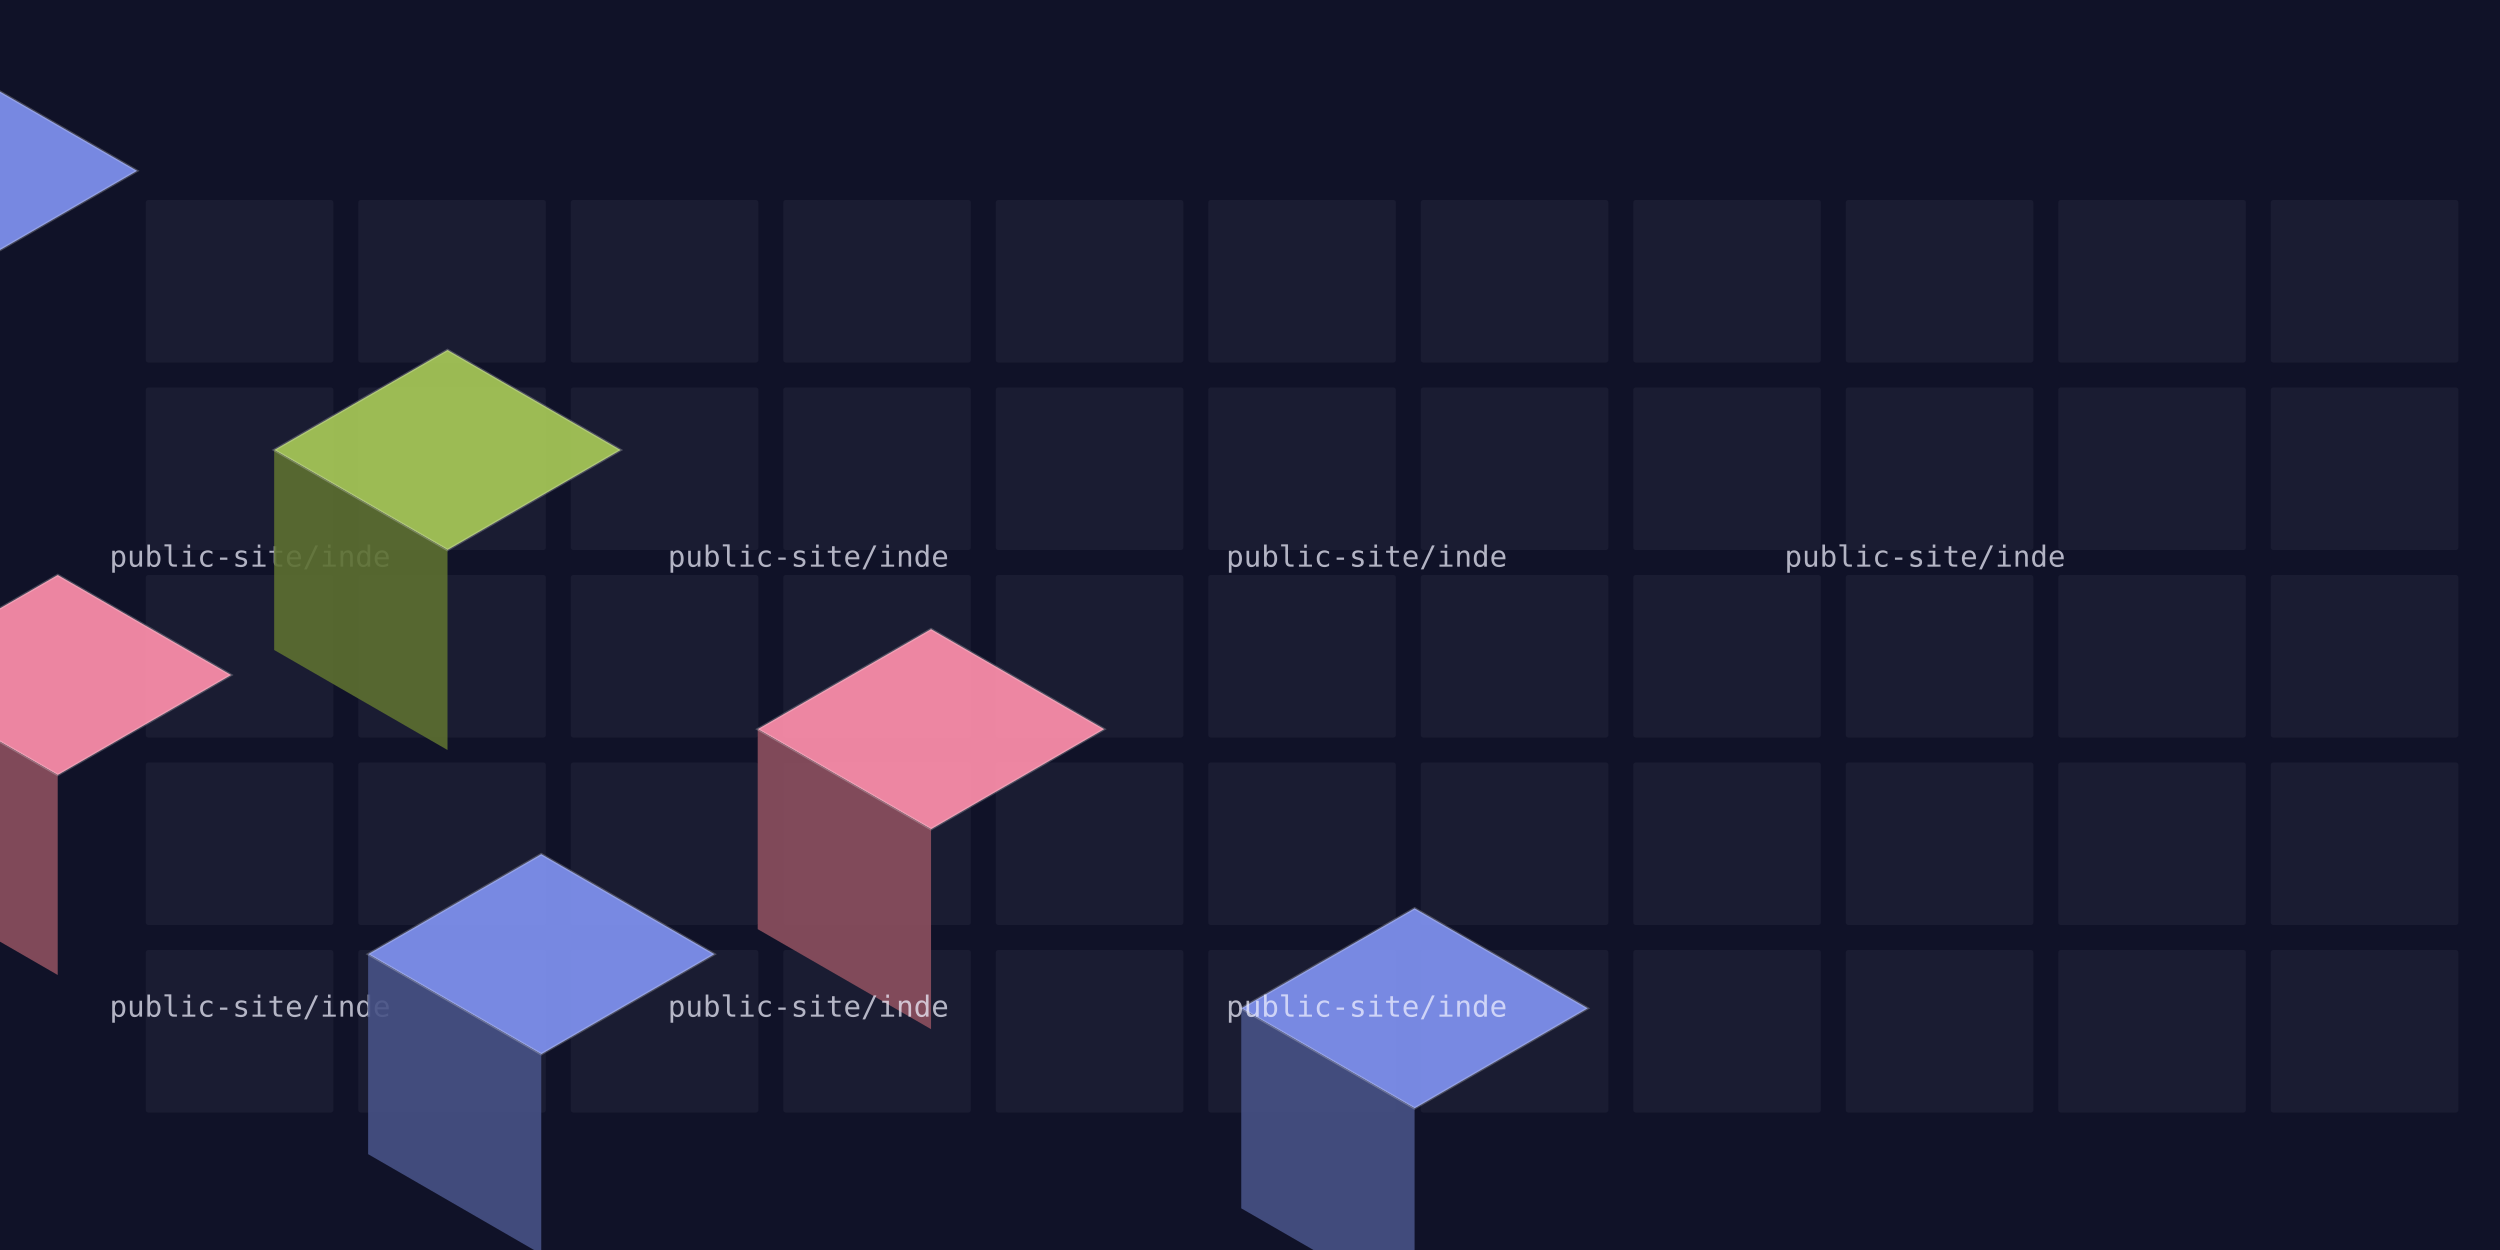
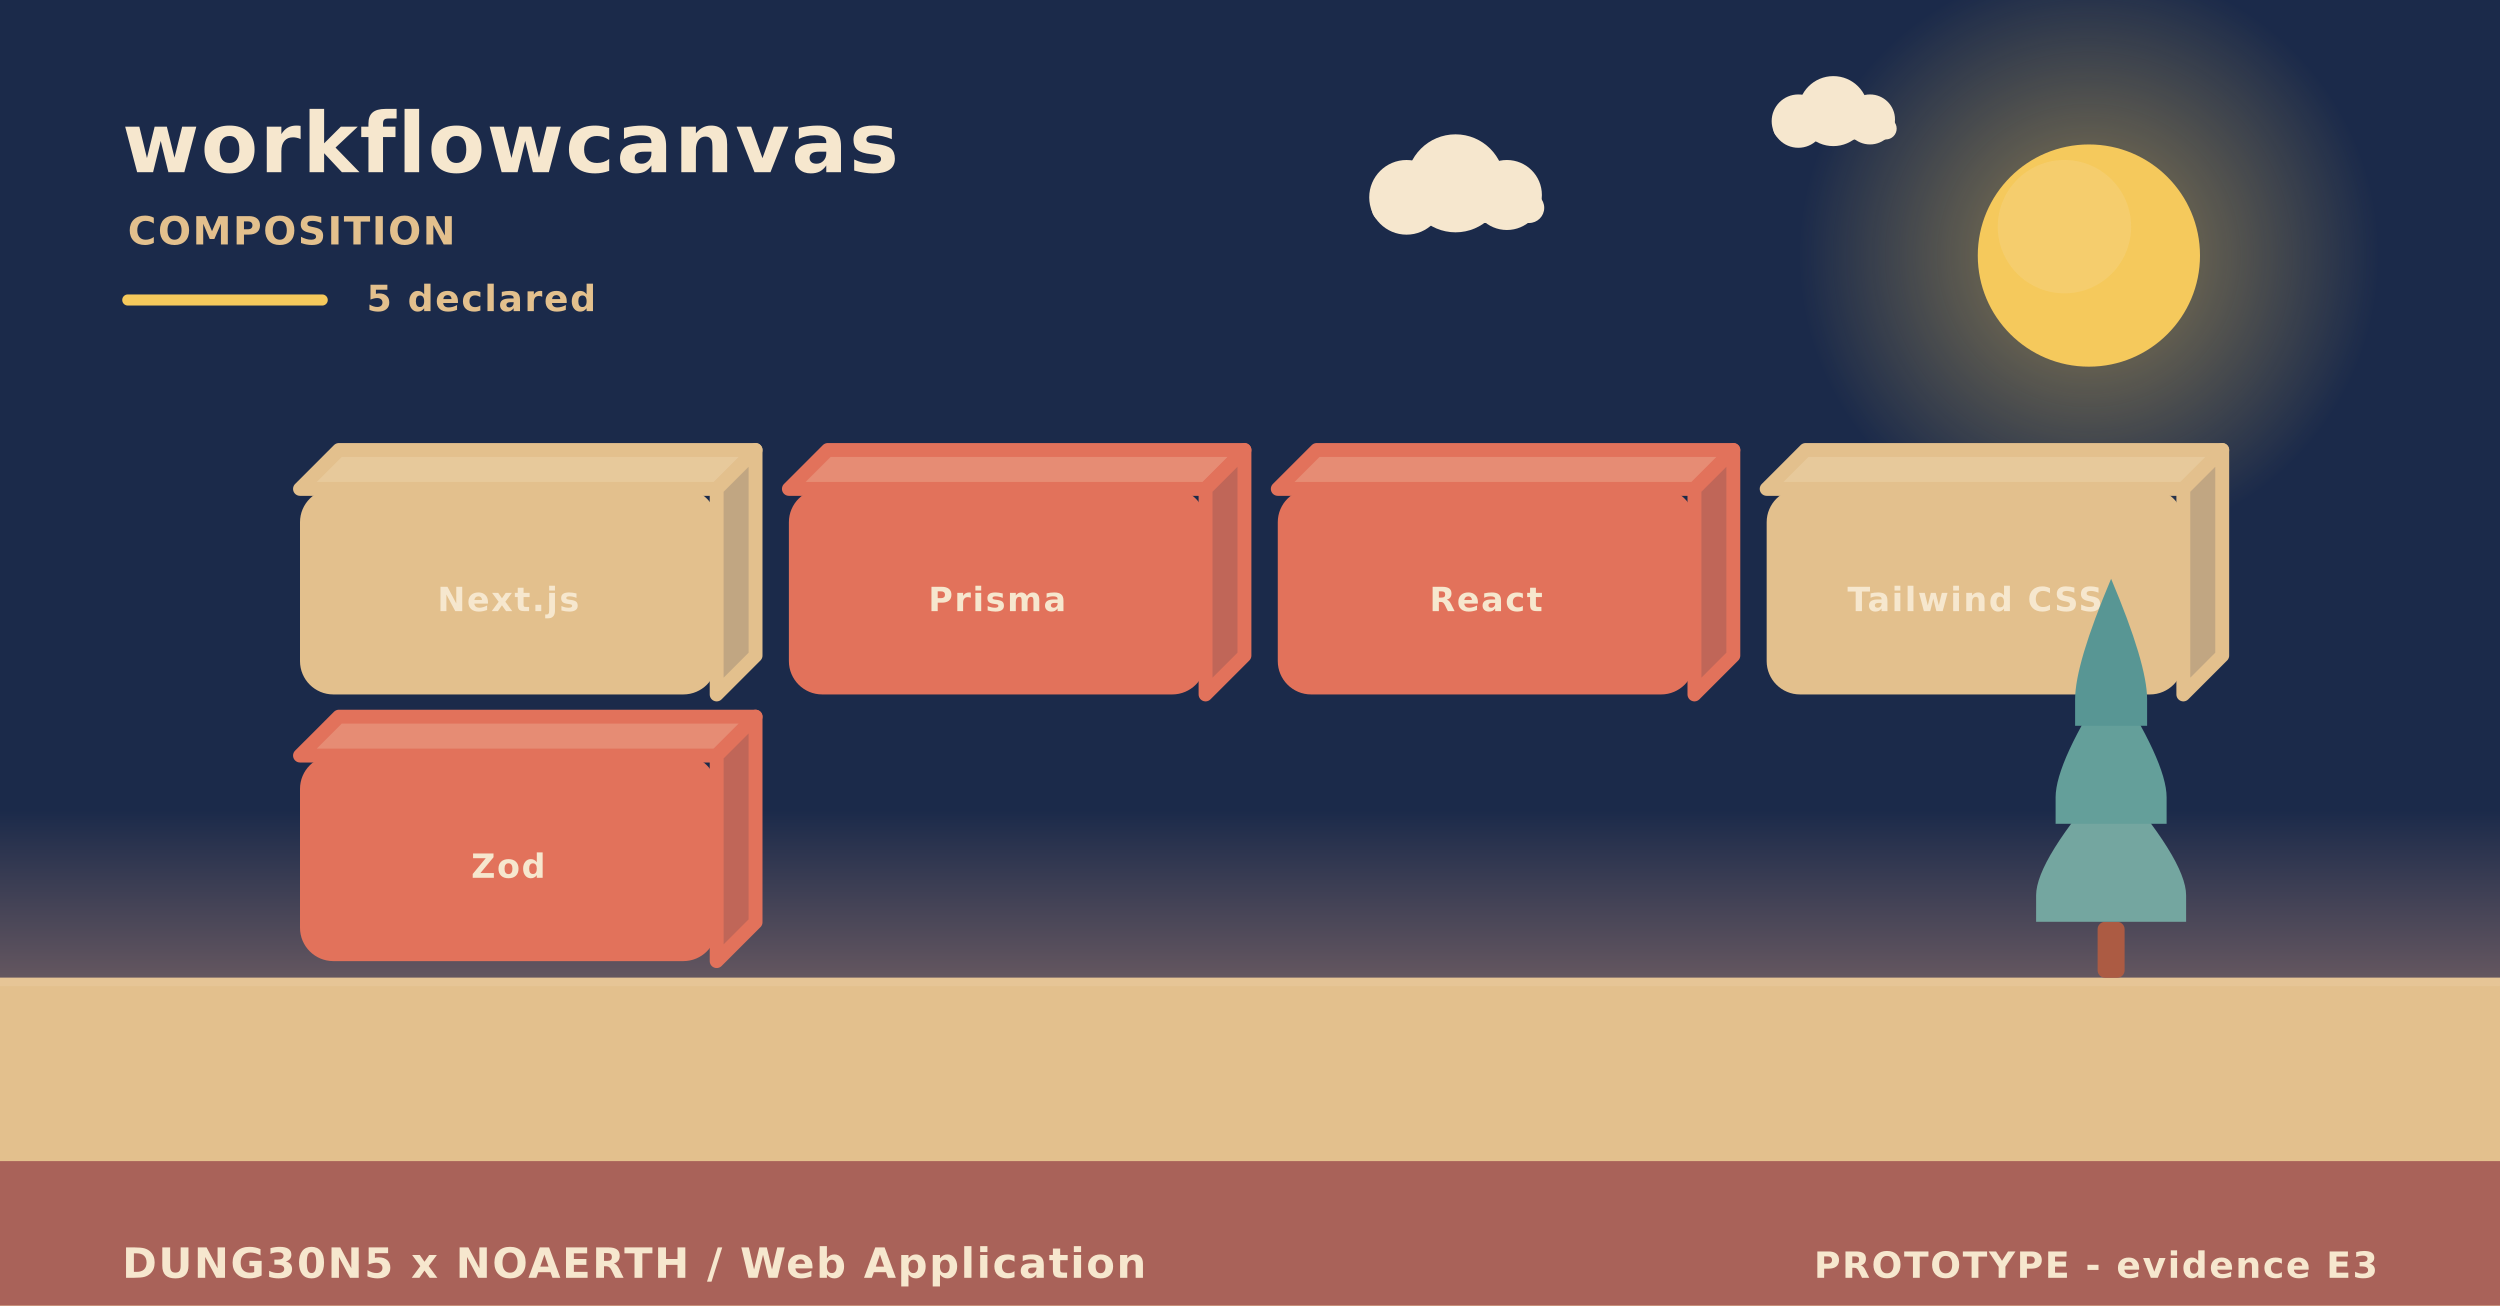
- <svg xmlns="http://www.w3.org/2000/svg" viewBox="0 0 1200 600" width="1200" height="600" role="img" aria-label="workflowcanvas component map">
-   <rect width="1200" height="600" fill="#101228" />
-   <defs>
-     <linearGradient id="gc" x1="0" y1="0" x2="1" y2="1">
-       <stop offset="0%" stop-color="#8093f1" />
-       <stop offset="100%" stop-color="#a7c957" />
-     </linearGradient>
-   </defs>
-   <rect x="70.00" y="96.00" width="90.00" height="78.00" rx="1.20" fill="#f2f2ff" opacity="0.05" />
-   <rect x="172.00" y="96.00" width="90.00" height="78.00" rx="1.20" fill="#f2f2ff" opacity="0.05" />
-   <rect x="274.00" y="96.00" width="90.00" height="78.00" rx="1.20" fill="#f2f2ff" opacity="0.05" />
-   <rect x="376.00" y="96.00" width="90.00" height="78.00" rx="1.20" fill="#f2f2ff" opacity="0.05" />
-   <rect x="478.00" y="96.00" width="90.00" height="78.00" rx="1.20" fill="#f2f2ff" opacity="0.05" />
-   <rect x="580.00" y="96.00" width="90.00" height="78.00" rx="1.20" fill="#f2f2ff" opacity="0.05" />
-   <rect x="682.00" y="96.00" width="90.00" height="78.00" rx="1.20" fill="#f2f2ff" opacity="0.05" />
-   <rect x="784.00" y="96.00" width="90.00" height="78.00" rx="1.20" fill="#f2f2ff" opacity="0.05" />
-   <rect x="886.00" y="96.00" width="90.00" height="78.00" rx="1.20" fill="#f2f2ff" opacity="0.05" />
-   <rect x="988.00" y="96.00" width="90.00" height="78.00" rx="1.20" fill="#f2f2ff" opacity="0.05" />
-   <rect x="1090.00" y="96.00" width="90.00" height="78.00" rx="1.20" fill="#f2f2ff" opacity="0.05" />
-   <rect x="70.00" y="186.00" width="90.00" height="78.00" rx="1.20" fill="#f2f2ff" opacity="0.05" />
-   <rect x="172.00" y="186.00" width="90.00" height="78.00" rx="1.20" fill="#f2f2ff" opacity="0.05" />
-   <rect x="274.00" y="186.00" width="90.00" height="78.00" rx="1.20" fill="#f2f2ff" opacity="0.05" />
-   <rect x="376.00" y="186.00" width="90.00" height="78.00" rx="1.20" fill="#f2f2ff" opacity="0.05" />
-   <rect x="478.00" y="186.00" width="90.00" height="78.00" rx="1.20" fill="#f2f2ff" opacity="0.05" />
-   <rect x="580.00" y="186.00" width="90.00" height="78.00" rx="1.20" fill="#f2f2ff" opacity="0.05" />
-   <rect x="682.00" y="186.00" width="90.00" height="78.00" rx="1.20" fill="#f2f2ff" opacity="0.05" />
-   <rect x="784.00" y="186.00" width="90.00" height="78.00" rx="1.20" fill="#f2f2ff" opacity="0.05" />
-   <rect x="886.00" y="186.00" width="90.00" height="78.00" rx="1.20" fill="#f2f2ff" opacity="0.05" />
-   <rect x="988.00" y="186.00" width="90.00" height="78.00" rx="1.20" fill="#f2f2ff" opacity="0.05" />
-   <rect x="1090.00" y="186.00" width="90.00" height="78.00" rx="1.20" fill="#f2f2ff" opacity="0.05" />
-   <rect x="70.00" y="276.00" width="90.00" height="78.00" rx="1.20" fill="#f2f2ff" opacity="0.05" />
-   <rect x="172.00" y="276.00" width="90.00" height="78.00" rx="1.20" fill="#f2f2ff" opacity="0.05" />
-   <rect x="274.00" y="276.00" width="90.00" height="78.00" rx="1.20" fill="#f2f2ff" opacity="0.05" />
-   <rect x="376.00" y="276.00" width="90.00" height="78.00" rx="1.20" fill="#f2f2ff" opacity="0.05" />
-   <rect x="478.00" y="276.00" width="90.00" height="78.00" rx="1.20" fill="#f2f2ff" opacity="0.05" />
-   <rect x="580.00" y="276.00" width="90.00" height="78.00" rx="1.20" fill="#f2f2ff" opacity="0.05" />
-   <rect x="682.00" y="276.00" width="90.00" height="78.00" rx="1.20" fill="#f2f2ff" opacity="0.05" />
-   <rect x="784.00" y="276.00" width="90.00" height="78.00" rx="1.20" fill="#f2f2ff" opacity="0.05" />
-   <rect x="886.00" y="276.00" width="90.00" height="78.00" rx="1.20" fill="#f2f2ff" opacity="0.05" />
-   <rect x="988.00" y="276.00" width="90.00" height="78.00" rx="1.20" fill="#f2f2ff" opacity="0.05" />
-   <rect x="1090.00" y="276.00" width="90.00" height="78.00" rx="1.20" fill="#f2f2ff" opacity="0.05" />
-   <rect x="70.00" y="366.00" width="90.00" height="78.00" rx="1.20" fill="#f2f2ff" opacity="0.05" />
-   <rect x="172.00" y="366.00" width="90.00" height="78.00" rx="1.20" fill="#f2f2ff" opacity="0.05" />
-   <rect x="274.00" y="366.00" width="90.00" height="78.00" rx="1.20" fill="#f2f2ff" opacity="0.05" />
-   <rect x="376.00" y="366.00" width="90.00" height="78.00" rx="1.20" fill="#f2f2ff" opacity="0.05" />
-   <rect x="478.00" y="366.00" width="90.00" height="78.00" rx="1.20" fill="#f2f2ff" opacity="0.05" />
-   <rect x="580.00" y="366.00" width="90.00" height="78.00" rx="1.20" fill="#f2f2ff" opacity="0.05" />
-   <rect x="682.00" y="366.00" width="90.00" height="78.00" rx="1.20" fill="#f2f2ff" opacity="0.05" />
-   <rect x="784.00" y="366.00" width="90.00" height="78.00" rx="1.20" fill="#f2f2ff" opacity="0.05" />
-   <rect x="886.00" y="366.00" width="90.00" height="78.00" rx="1.20" fill="#f2f2ff" opacity="0.05" />
-   <rect x="988.00" y="366.00" width="90.00" height="78.00" rx="1.20" fill="#f2f2ff" opacity="0.05" />
-   <rect x="1090.00" y="366.00" width="90.00" height="78.00" rx="1.20" fill="#f2f2ff" opacity="0.05" />
-   <rect x="70.00" y="456.00" width="90.00" height="78.00" rx="1.20" fill="#f2f2ff" opacity="0.05" />
-   <rect x="172.00" y="456.00" width="90.00" height="78.00" rx="1.20" fill="#f2f2ff" opacity="0.05" />
-   <rect x="274.00" y="456.00" width="90.00" height="78.00" rx="1.20" fill="#f2f2ff" opacity="0.05" />
-   <rect x="376.00" y="456.00" width="90.00" height="78.00" rx="1.20" fill="#f2f2ff" opacity="0.05" />
-   <rect x="478.00" y="456.00" width="90.00" height="78.00" rx="1.20" fill="#f2f2ff" opacity="0.05" />
-   <rect x="580.00" y="456.00" width="90.00" height="78.00" rx="1.20" fill="#f2f2ff" opacity="0.05" />
-   <rect x="682.00" y="456.00" width="90.00" height="78.00" rx="1.20" fill="#f2f2ff" opacity="0.05" />
-   <rect x="784.00" y="456.00" width="90.00" height="78.00" rx="1.20" fill="#f2f2ff" opacity="0.05" />
-   <rect x="886.00" y="456.00" width="90.00" height="78.00" rx="1.20" fill="#f2f2ff" opacity="0.05" />
-   <rect x="988.00" y="456.00" width="90.00" height="78.00" rx="1.20" fill="#f2f2ff" opacity="0.05" />
-   <rect x="1090.00" y="456.00" width="90.00" height="78.00" rx="1.20" fill="#f2f2ff" opacity="0.05" />
-   <g transform="rotate(0 120 140)">
-     <polygon points="-17.3,34.0 65.8,82.0 -17.3,130.0 -100.5,82.0" fill="#8093f1" opacity="0.92" />
-     <polygon points="-100.5,82.0 -17.3,130.0 -17.3,226.0 -100.5,178.0" fill="#465185" opacity="0.9" />
-     <polygon points="-17.3,34.0 65.8,82.0 -17.3,130.0 -100.5,82.0" fill="none" stroke="rgba(255,255,255,0.220)" stroke-width="1.2" />
-     <animateTransform attributeName="transform" type="rotate" values="-32.0 0.00 0.00 0.0 0.00 0.00" dur="6.95s" begin="0.0s" repeatCount="indefinite" />
+ <svg xmlns="http://www.w3.org/2000/svg" width="900" height="470" viewBox="0 0 900 470" role="img" aria-label="workflowcanvas - how it is composed">
+   <linearGradient id="skyc" x1="0" y1="0" x2="0" y2="1">
+     <stop offset="0" stop-color="#1b2a4a" />
+     <stop offset="0.62" stop-color="#1b2a4a" />
+     <stop offset="1" stop-color="#f3ad8a" />
+   </linearGradient>
+   <rect width="900" height="470" fill="url(#skyc)" />
+   <radialGradient id="sunc">
+     <stop offset="0.35" stop-color="#f5c95c" stop-opacity="0.34" />
+     <stop offset="1" stop-color="#f5c95c" stop-opacity="0" />
+   </radialGradient>
+   <circle cx="752" cy="92" r="104" fill="url(#sunc)" />
+   <circle cx="752" cy="92" r="40" fill="#f5c95c" />
+   <circle cx="743.2" cy="81.6" r="24" fill="#f5d27e" opacity="0.5" />
+   <g>
+     <circle cx="524" cy="66" r="17.64" fill="#f6e7ce" />
+     <circle cx="506.36" cy="71.04" r="13.44" fill="#f6e7ce" />
+     <circle cx="542.48" cy="70.2" r="12.6" fill="#f6e7ce" />
+     <rect x="493.76" y="69.36" width="62.16" height="10.92" rx="5.46" fill="#f6e7ce" />
+     <animateTransform attributeName="transform" type="translate" values="0 0;24 0;0 0" dur="36s" begin="0s" repeatCount="indefinite" />
  </g>
-   <text x="120" y="272" font-family="ui-monospace,Menlo,monospace" font-size="14" fill="rgba(242,242,255,0.720)" text-anchor="middle">public-site/inde</text>
-   <g transform="rotate(0 388 140)">
-     <polygon points="214.8,168.0 297.9,216.0 214.8,264.0 131.6,216.0" fill="#a7c957" opacity="0.92" />
-     <polygon points="131.6,216.0 214.8,264.0 214.8,360.0 131.6,312.0" fill="#5c6f30" opacity="0.9" />
-     <polygon points="214.8,168.0 297.9,216.0 214.8,264.0 131.6,216.0" fill="none" stroke="rgba(255,255,255,0.220)" stroke-width="1.2" />
-     <animateTransform attributeName="transform" type="rotate" values="-32.0 0.00 0.00 0.0 0.00 0.00" dur="6.95s" begin="0.4s" repeatCount="indefinite" />
+   <g>
+     <circle cx="660" cy="40" r="12.6" fill="#f6e7ce" />
+     <circle cx="647.4" cy="43.6" r="9.6" fill="#f6e7ce" />
+     <circle cx="673.2" cy="43" r="9" fill="#f6e7ce" />
+     <rect x="638.4" y="42.4" width="44.4" height="7.8" rx="3.9" fill="#f6e7ce" />
+     <animateTransform attributeName="transform" type="translate" values="0 0;-18 0;0 0" dur="46s" begin="3s" repeatCount="indefinite" />
  </g>
-   <text x="388" y="272" font-family="ui-monospace,Menlo,monospace" font-size="14" fill="rgba(242,242,255,0.720)" text-anchor="middle">public-site/inde</text>
-   <g transform="rotate(0 656 140)">
-     <polygon points="446.9,302.0 530.0,350.0 446.9,398.0 363.7,350.0" fill="#ff8fab" opacity="0.92" />
-     <polygon points="363.7,350.0 446.9,398.0 446.9,494.0 363.7,446.0" fill="#8c4f5e" opacity="0.9" />
-     <polygon points="446.9,302.0 530.0,350.0 446.9,398.0 363.7,350.0" fill="none" stroke="rgba(255,255,255,0.220)" stroke-width="1.2" />
-     <animateTransform attributeName="transform" type="rotate" values="-32.0 0.00 0.00 0.0 0.00 0.00" dur="6.95s" begin="0.8s" repeatCount="indefinite" />
+   <rect x="0" y="352" width="900" height="118" fill="#e3c08d" />
+   <rect x="0" y="352" width="900" height="3" fill="#e6c596" />
+   <text x="44" y="62" font-family="Verdana,DejaVu Sans,sans-serif" font-size="30" font-weight="700" letter-spacing="0.6" fill="#f6e7ce" text-anchor="start">workflowcanvas</text>
+   <text x="46" y="88" font-family="Verdana,DejaVu Sans,sans-serif" font-size="14" font-weight="700" letter-spacing="0.6" fill="#e3c08d" text-anchor="start">COMPOSITION</text>
+   <rect x="44" y="106" width="74" height="4" rx="2" fill="#f5c95c" />
+   <text x="132" y="112" font-family="Verdana,DejaVu Sans,sans-serif" font-size="13" font-weight="700" letter-spacing="0.6" fill="#e3c08d" text-anchor="start">5 declared</text>
+   <g>
+     <path d="M108,176 L258,176 L272,162 L122,162 Z" fill="#e7c99b" stroke="#e3c08d" stroke-width="5" stroke-linejoin="round" />
+     <path d="M258,176 L272,162 L272,236 L258,250 Z" fill="#c1a682" stroke="#e3c08d" stroke-width="5" stroke-linejoin="round" />
+     <rect x="108" y="176" width="150" height="74" rx="12" fill="#e3c08d" />
+     <animateTransform attributeName="transform" type="translate" values="0 10;0 0" dur="0.75s" begin="0s" fill="freeze" />
  </g>
-   <text x="656" y="272" font-family="ui-monospace,Menlo,monospace" font-size="14" fill="rgba(242,242,255,0.720)" text-anchor="middle">public-site/inde</text>
-   <g transform="rotate(0 924 140)">
-     <polygon points="679.0,436.0 762.1,484.0 679.0,532.0 595.8,484.0" fill="#8093f1" opacity="0.92" />
-     <polygon points="595.8,484.0 679.0,532.0 679.0,628.0 595.8,580.0" fill="#465185" opacity="0.9" />
-     <polygon points="679.0,436.0 762.1,484.0 679.0,532.0 595.8,484.0" fill="none" stroke="rgba(255,255,255,0.220)" stroke-width="1.2" />
-     <animateTransform attributeName="transform" type="rotate" values="-32.0 0.00 0.00 0.0 0.00 0.00" dur="6.95s" begin="1.2s" repeatCount="indefinite" />
+   <text x="183" y="220" font-family="Verdana,DejaVu Sans,sans-serif" font-size="12" font-weight="700" letter-spacing="0.6" fill="#f6e7ce" text-anchor="middle">Next.js</text>
+   <g>
+     <path d="M284,176 L434,176 L448,162 L298,162 Z" fill="#e68c74" stroke="#e2725b" stroke-width="5" stroke-linejoin="round" />
+     <path d="M434,176 L448,162 L448,236 L434,250 Z" fill="#c06658" stroke="#e2725b" stroke-width="5" stroke-linejoin="round" />
+     <rect x="284" y="176" width="150" height="74" rx="12" fill="#e2725b" />
+     <animateTransform attributeName="transform" type="translate" values="0 10;0 0" dur="0.75s" begin="0.16s" fill="freeze" />
  </g>
-   <text x="924" y="272" font-family="ui-monospace,Menlo,monospace" font-size="14" fill="rgba(242,242,255,0.720)" text-anchor="middle">public-site/inde</text>
-   <g transform="rotate(0 120 356)">
-     <polygon points="-204.4,142.0 -121.2,190.0 -204.4,238.0 -287.5,190.0" fill="#a7c957" opacity="0.92" />
-     <polygon points="-287.5,190.0 -204.4,238.0 -204.4,334.0 -287.5,286.0" fill="#5c6f30" opacity="0.9" />
-     <polygon points="-204.4,142.0 -121.2,190.0 -204.4,238.0 -287.5,190.0" fill="none" stroke="rgba(255,255,255,0.220)" stroke-width="1.2" />
-     <animateTransform attributeName="transform" type="rotate" values="-32.0 0.00 0.00 0.0 0.00 0.00" dur="6.95s" begin="1.6s" repeatCount="indefinite" />
+   <text x="359" y="220" font-family="Verdana,DejaVu Sans,sans-serif" font-size="12" font-weight="700" letter-spacing="0.6" fill="#f6e7ce" text-anchor="middle">Prisma</text>
+   <g>
+     <path d="M460,176 L610,176 L624,162 L474,162 Z" fill="#e68c74" stroke="#e2725b" stroke-width="5" stroke-linejoin="round" />
+     <path d="M610,176 L624,162 L624,236 L610,250 Z" fill="#c06658" stroke="#e2725b" stroke-width="5" stroke-linejoin="round" />
+     <rect x="460" y="176" width="150" height="74" rx="12" fill="#e2725b" />
+     <animateTransform attributeName="transform" type="translate" values="0 10;0 0" dur="0.75s" begin="0.32s" fill="freeze" />
  </g>
-   <text x="120" y="488" font-family="ui-monospace,Menlo,monospace" font-size="14" fill="rgba(242,242,255,0.720)" text-anchor="middle">public-site/inde</text>
-   <g transform="rotate(0 388 356)">
-     <polygon points="27.7,276.0 110.9,324.0 27.7,372.0 -55.4,324.0" fill="#ff8fab" opacity="0.92" />
-     <polygon points="-55.4,324.0 27.7,372.0 27.7,468.0 -55.4,420.0" fill="#8c4f5e" opacity="0.9" />
-     <polygon points="27.7,276.0 110.9,324.0 27.7,372.0 -55.4,324.0" fill="none" stroke="rgba(255,255,255,0.220)" stroke-width="1.2" />
-     <animateTransform attributeName="transform" type="rotate" values="-32.0 0.00 0.00 0.0 0.00 0.00" dur="6.95s" begin="2.0s" repeatCount="indefinite" />
+   <text x="535" y="220" font-family="Verdana,DejaVu Sans,sans-serif" font-size="12" font-weight="700" letter-spacing="0.6" fill="#f6e7ce" text-anchor="middle">React</text>
+   <g>
+     <path d="M636,176 L786,176 L800,162 L650,162 Z" fill="#e7c99b" stroke="#e3c08d" stroke-width="5" stroke-linejoin="round" />
+     <path d="M786,176 L800,162 L800,236 L786,250 Z" fill="#c1a682" stroke="#e3c08d" stroke-width="5" stroke-linejoin="round" />
+     <rect x="636" y="176" width="150" height="74" rx="12" fill="#e3c08d" />
+     <animateTransform attributeName="transform" type="translate" values="0 10;0 0" dur="0.75s" begin="0.48s" fill="freeze" />
  </g>
-   <text x="388" y="488" font-family="ui-monospace,Menlo,monospace" font-size="14" fill="rgba(242,242,255,0.720)" text-anchor="middle">public-site/inde</text>
-   <g transform="rotate(0 656 356)">
-     <polygon points="259.8,410.0 342.9,458.0 259.8,506.0 176.7,458.0" fill="#8093f1" opacity="0.92" />
-     <polygon points="176.7,458.0 259.8,506.0 259.8,602.0 176.7,554.0" fill="#465185" opacity="0.9" />
-     <polygon points="259.8,410.0 342.9,458.0 259.8,506.0 176.7,458.0" fill="none" stroke="rgba(255,255,255,0.220)" stroke-width="1.2" />
-     <animateTransform attributeName="transform" type="rotate" values="-32.0 0.00 0.00 0.0 0.00 0.00" dur="6.95s" begin="2.4s" repeatCount="indefinite" />
+   <text x="711" y="220" font-family="Verdana,DejaVu Sans,sans-serif" font-size="12" font-weight="700" letter-spacing="0.6" fill="#f6e7ce" text-anchor="middle">Tailwind CSS</text>
+   <g>
+     <path d="M108,272 L258,272 L272,258 L122,258 Z" fill="#e68c74" stroke="#e2725b" stroke-width="5" stroke-linejoin="round" />
+     <path d="M258,272 L272,258 L272,332 L258,346 Z" fill="#c06658" stroke="#e2725b" stroke-width="5" stroke-linejoin="round" />
+     <rect x="108" y="272" width="150" height="74" rx="12" fill="#e2725b" />
+     <animateTransform attributeName="transform" type="translate" values="0 10;0 0" dur="0.75s" begin="0.64s" fill="freeze" />
  </g>
-   <text x="656" y="488" font-family="ui-monospace,Menlo,monospace" font-size="14" fill="rgba(242,242,255,0.720)" text-anchor="middle">public-site/inde</text>
+   <text x="183" y="316" font-family="Verdana,DejaVu Sans,sans-serif" font-size="12" font-weight="700" letter-spacing="0.6" fill="#f6e7ce" text-anchor="middle">Zod</text>
+   <rect x="755.14" y="331.84" width="9.72" height="20.16" rx="2.7" fill="#ac5b43" />
+   <path d="M760,278.92 Q733,309.61 733,322.31 Q733,331.84 733,331.84 L787,331.84 Q787,331.84 787,322.31 Q787,309.61 760,278.92 Z" fill="#74a6a0" />
+   <path d="M760,243.64 Q740.02,274.33 740.02,287.03 Q740.02,296.56 740.02,296.56 L779.98,296.56 Q779.98,296.56 779.98,287.03 Q779.98,274.33 760,243.64 Z" fill="#649f9a" />
+   <path d="M760,208.36 Q747.04,239.05 747.04,251.75 Q747.04,261.28 747.04,261.28 L772.96,261.28 Q772.96,261.28 772.96,251.75 Q772.96,239.05 760,208.36 Z" fill="#589694" />
+   <rect x="0" y="418" width="900" height="52" rx="0" fill="#a65c56" opacity="0.94" />
+   <text x="44" y="460" font-family="Verdana,DejaVu Sans,sans-serif" font-size="15" font-weight="700" letter-spacing="0.6" fill="#f6e7ce" text-anchor="start">DUNG30N5 x NOAERTH  /  Web Application</text>
+   <text x="856" y="460" font-family="Verdana,DejaVu Sans,sans-serif" font-size="13" font-weight="700" letter-spacing="0.6" fill="#f6e7ce" text-anchor="end">PROTOTYPE  -  evidence E3</text>
</svg>
